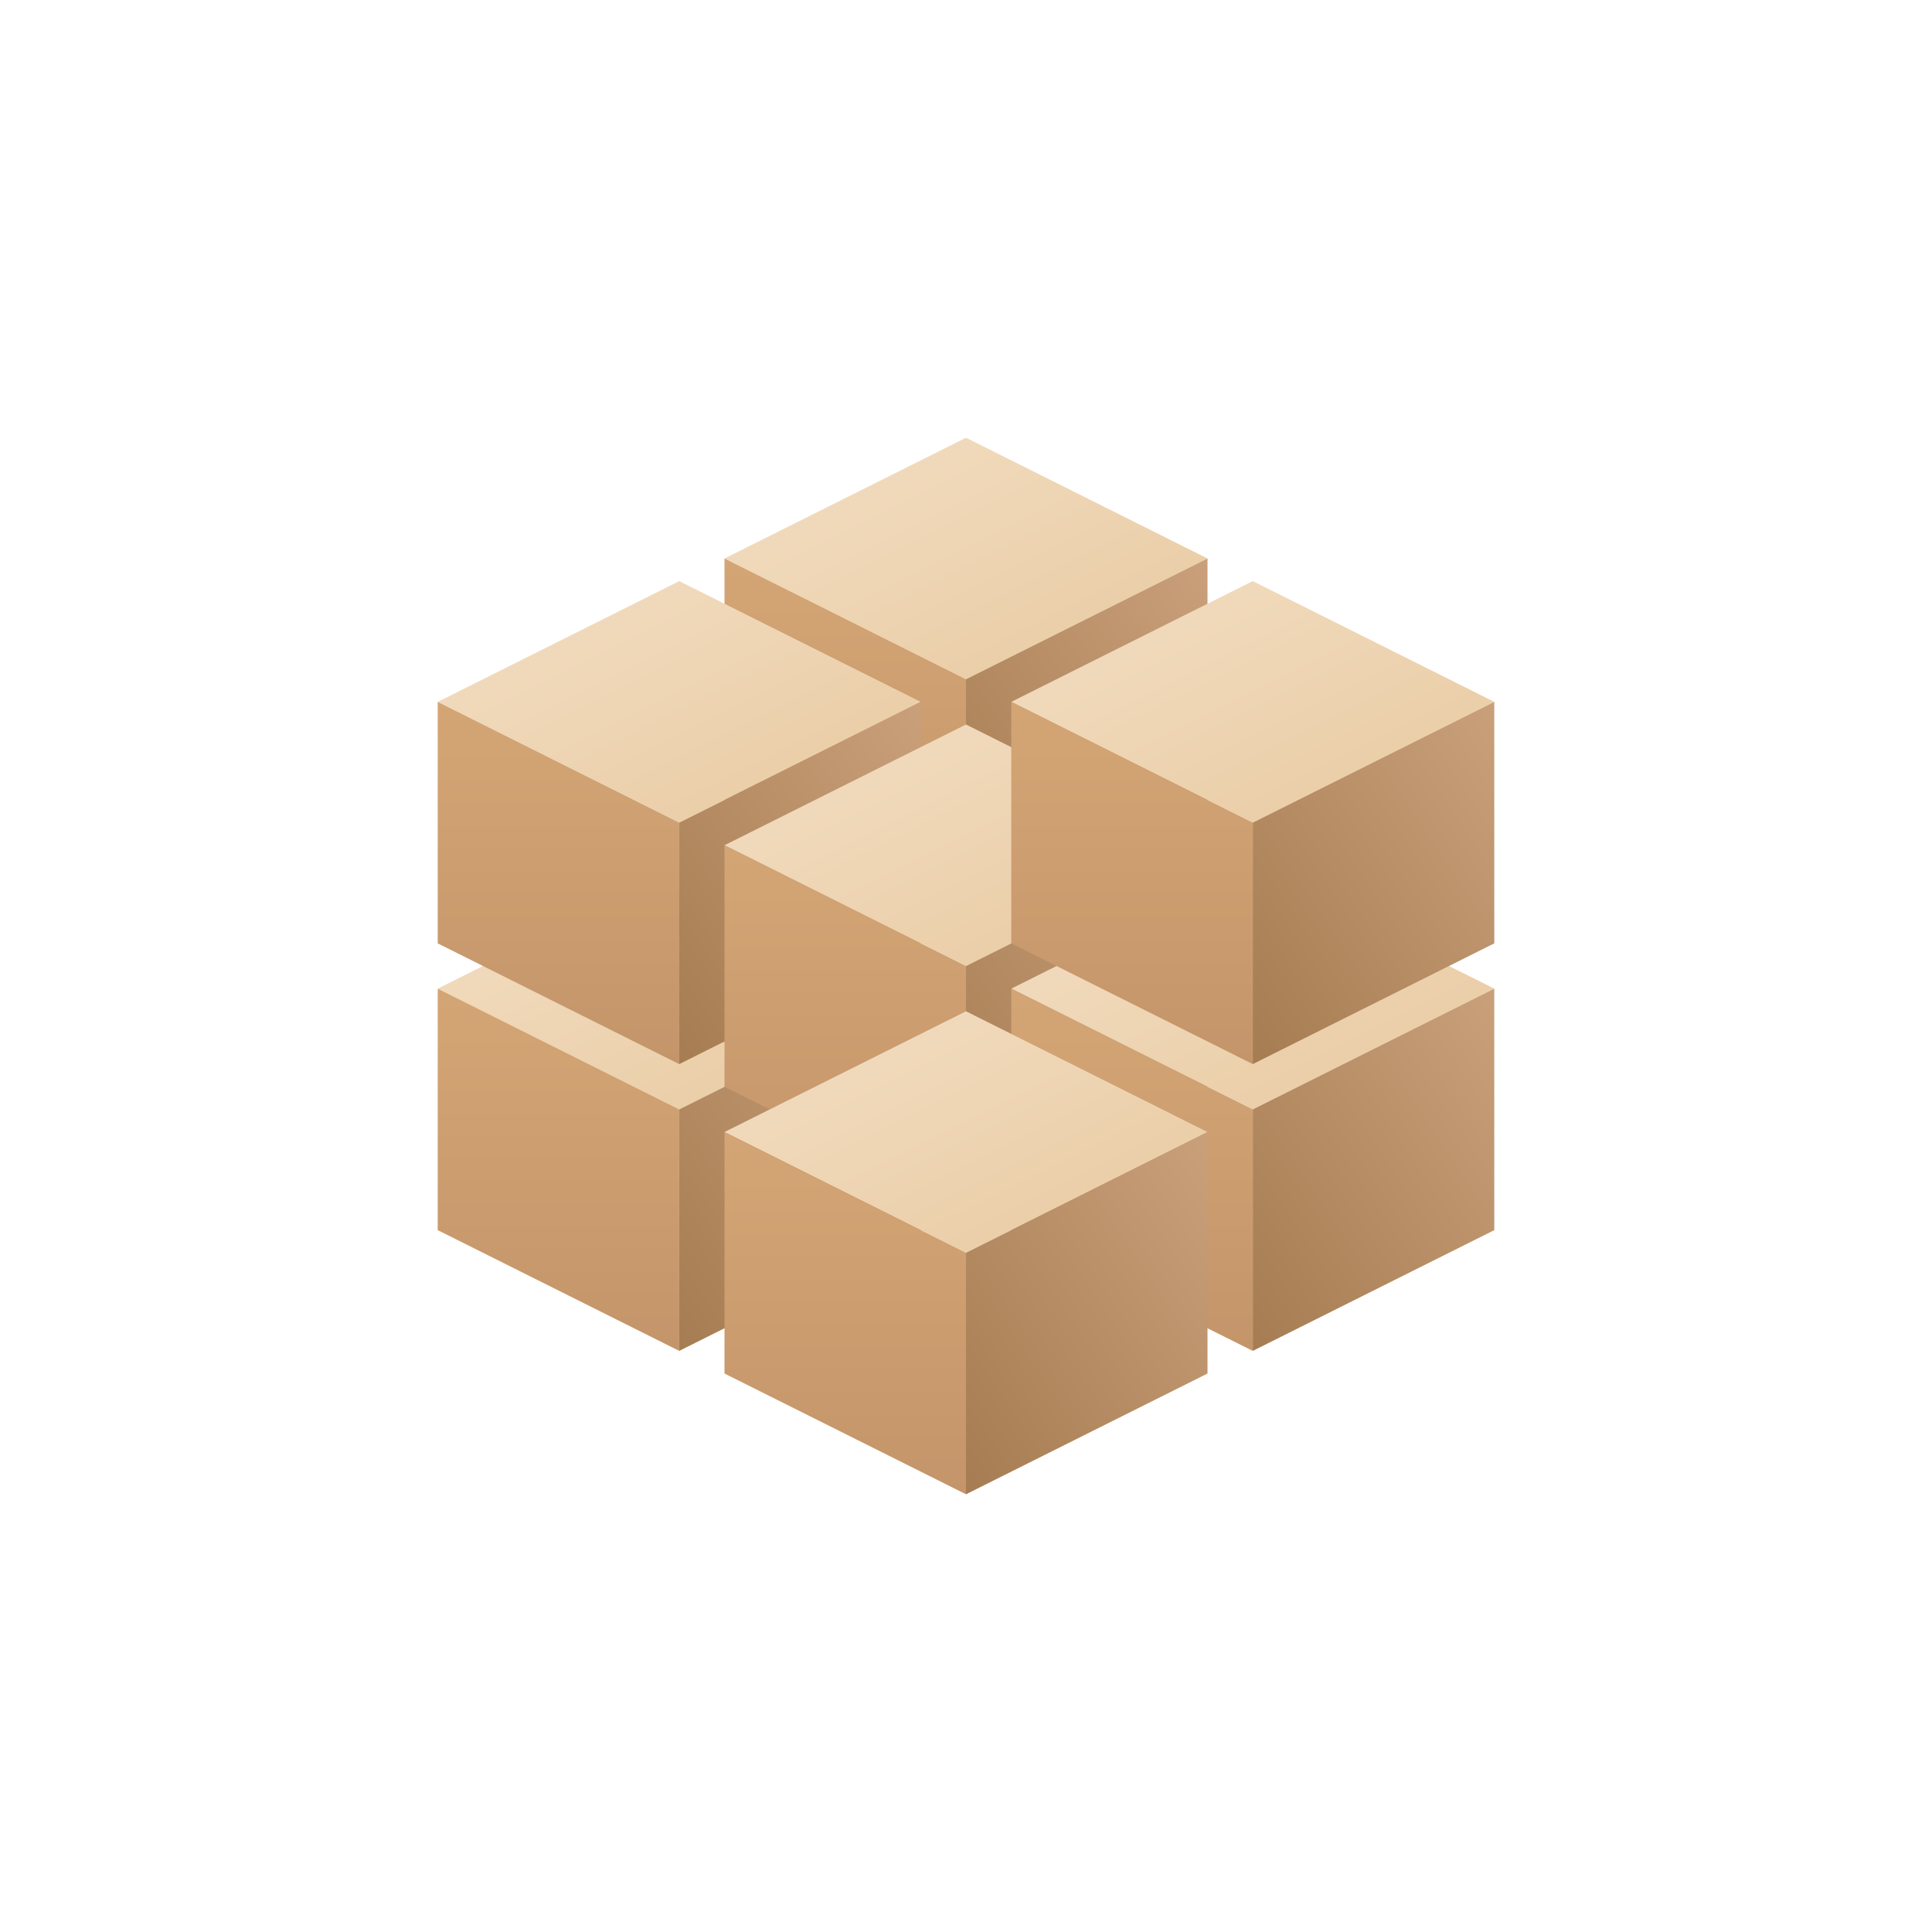
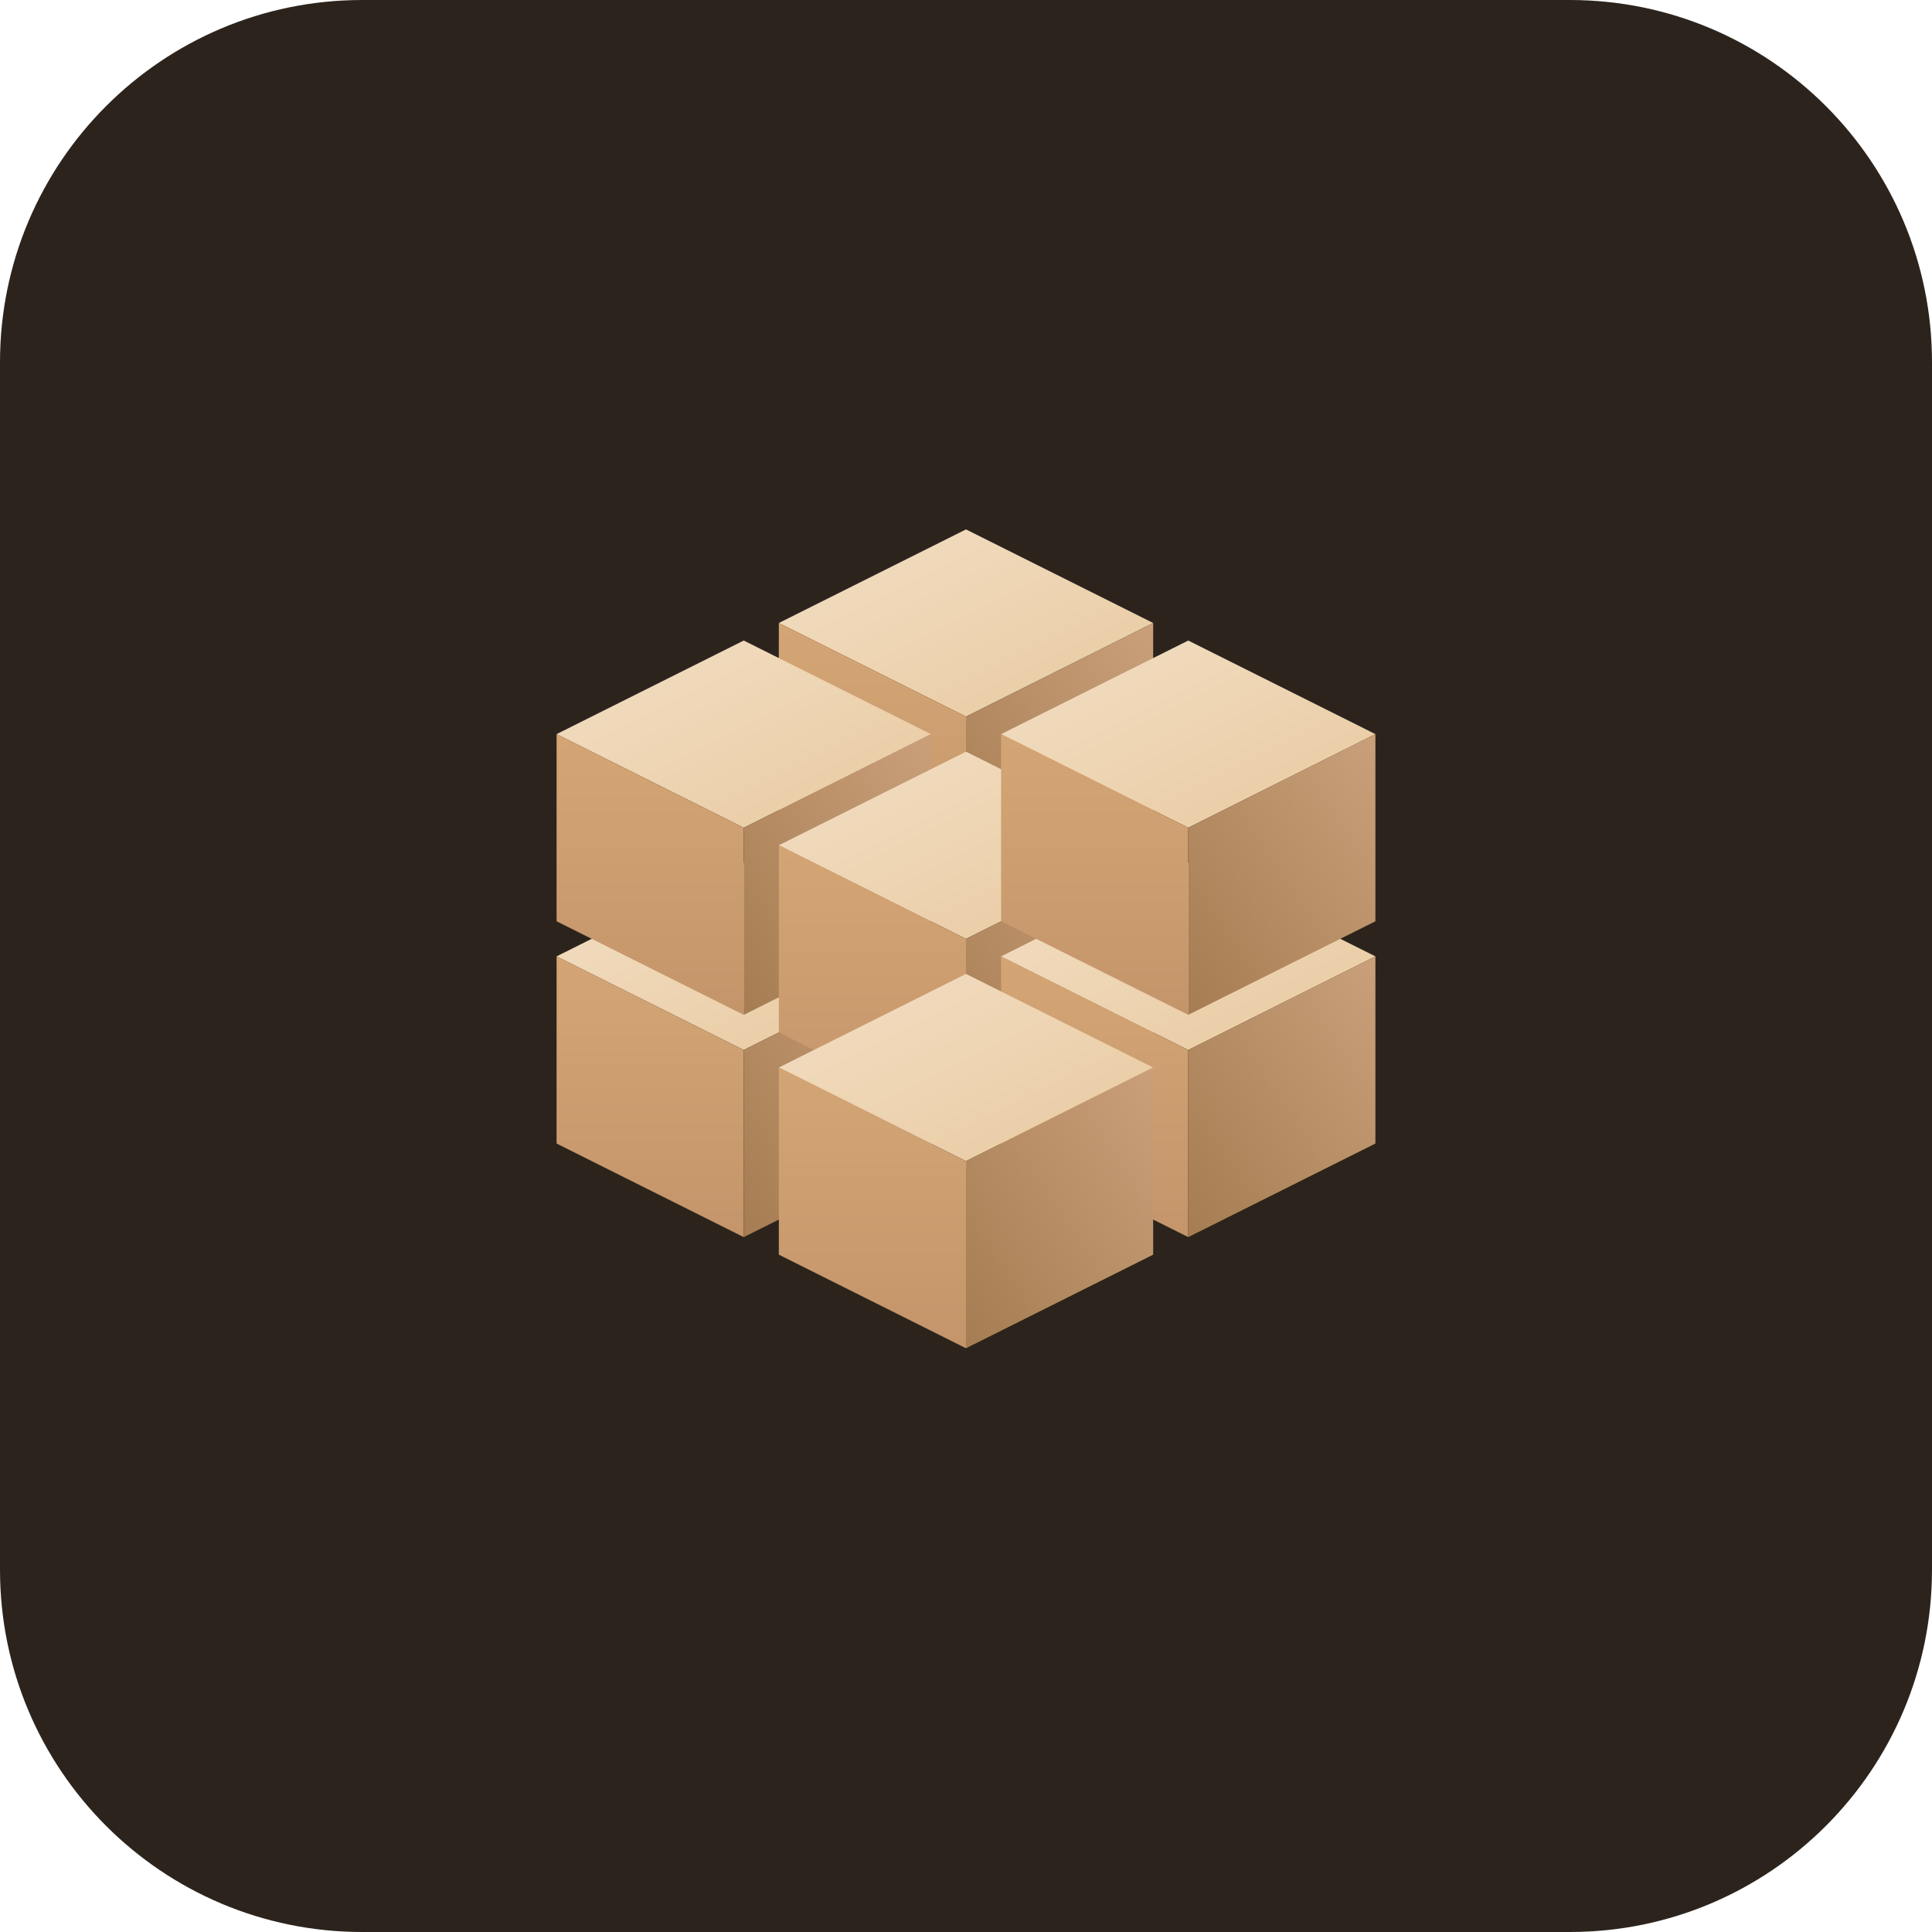
- <svg xmlns="http://www.w3.org/2000/svg" width="64" height="64" fill="none" viewBox="0 0 64 64">
+ <svg xmlns="http://www.w3.org/2000/svg" width="512" height="512" viewBox="0 0 512 512" fill="none">
+   <rect width="512" height="512" rx="96" fill="#2C241C" />
  <defs>
    <linearGradient id="t" x1="0" y1="0" x2="1" y2="1">
      <stop stop-color="#F3DFC4" />
      <stop offset="1" stop-color="#E8C9A0" />
    </linearGradient>
    <linearGradient id="l" x1="0" y1="0" x2="0" y2="1">
      <stop stop-color="#D4A574" />
      <stop offset="1" stop-color="#C4956A" />
    </linearGradient>
    <linearGradient id="r" x1="1" y1="0" x2="0" y2="1">
      <stop stop-color="#C9A07A" />
      <stop offset="1" stop-color="#A67C52" />
    </linearGradient>
  </defs>
-   <g transform="translate(32 28)">
+   <g transform="translate(256 224) scale(6.2)">
    <g transform="translate(0 -9.5)">
      <path fill="url(#t)" d="M0 -4 L8 0 L0 4 L-8 0 Z" />
      <path fill="url(#l)" d="M-8 0 L0 4 L0 12 L-8 8 Z" />
      <path fill="url(#r)" d="M8 0 L0 4 L0 12 L8 8 Z" />
    </g>
    <g transform="translate(-9.5 4.75)">
      <path fill="url(#t)" d="M0 -4 L8 0 L0 4 L-8 0 Z" />
      <path fill="url(#l)" d="M-8 0 L0 4 L0 12 L-8 8 Z" />
      <path fill="url(#r)" d="M8 0 L0 4 L0 12 L8 8 Z" />
    </g>
    <g transform="translate(-9.5 -4.75)">
      <path fill="url(#t)" d="M0 -4 L8 0 L0 4 L-8 0 Z" />
      <path fill="url(#l)" d="M-8 0 L0 4 L0 12 L-8 8 Z" />
      <path fill="url(#r)" d="M8 0 L0 4 L0 12 L8 8 Z" />
    </g>
    <g>
      <path fill="url(#t)" d="M0 -4 L8 0 L0 4 L-8 0 Z" />
      <path fill="url(#l)" d="M-8 0 L0 4 L0 12 L-8 8 Z" />
      <path fill="url(#r)" d="M8 0 L0 4 L0 12 L8 8 Z" />
    </g>
    <g transform="translate(9.5 4.75)">
      <path fill="url(#t)" d="M0 -4 L8 0 L0 4 L-8 0 Z" />
      <path fill="url(#l)" d="M-8 0 L0 4 L0 12 L-8 8 Z" />
      <path fill="url(#r)" d="M8 0 L0 4 L0 12 L8 8 Z" />
    </g>
    <g transform="translate(9.5 -4.75)">
      <path fill="url(#t)" d="M0 -4 L8 0 L0 4 L-8 0 Z" />
      <path fill="url(#l)" d="M-8 0 L0 4 L0 12 L-8 8 Z" />
      <path fill="url(#r)" d="M8 0 L0 4 L0 12 L8 8 Z" />
    </g>
    <g transform="translate(0 9.5)">
      <path fill="url(#t)" d="M0 -4 L8 0 L0 4 L-8 0 Z" />
      <path fill="url(#l)" d="M-8 0 L0 4 L0 12 L-8 8 Z" />
      <path fill="url(#r)" d="M8 0 L0 4 L0 12 L8 8 Z" />
    </g>
  </g>
</svg>
